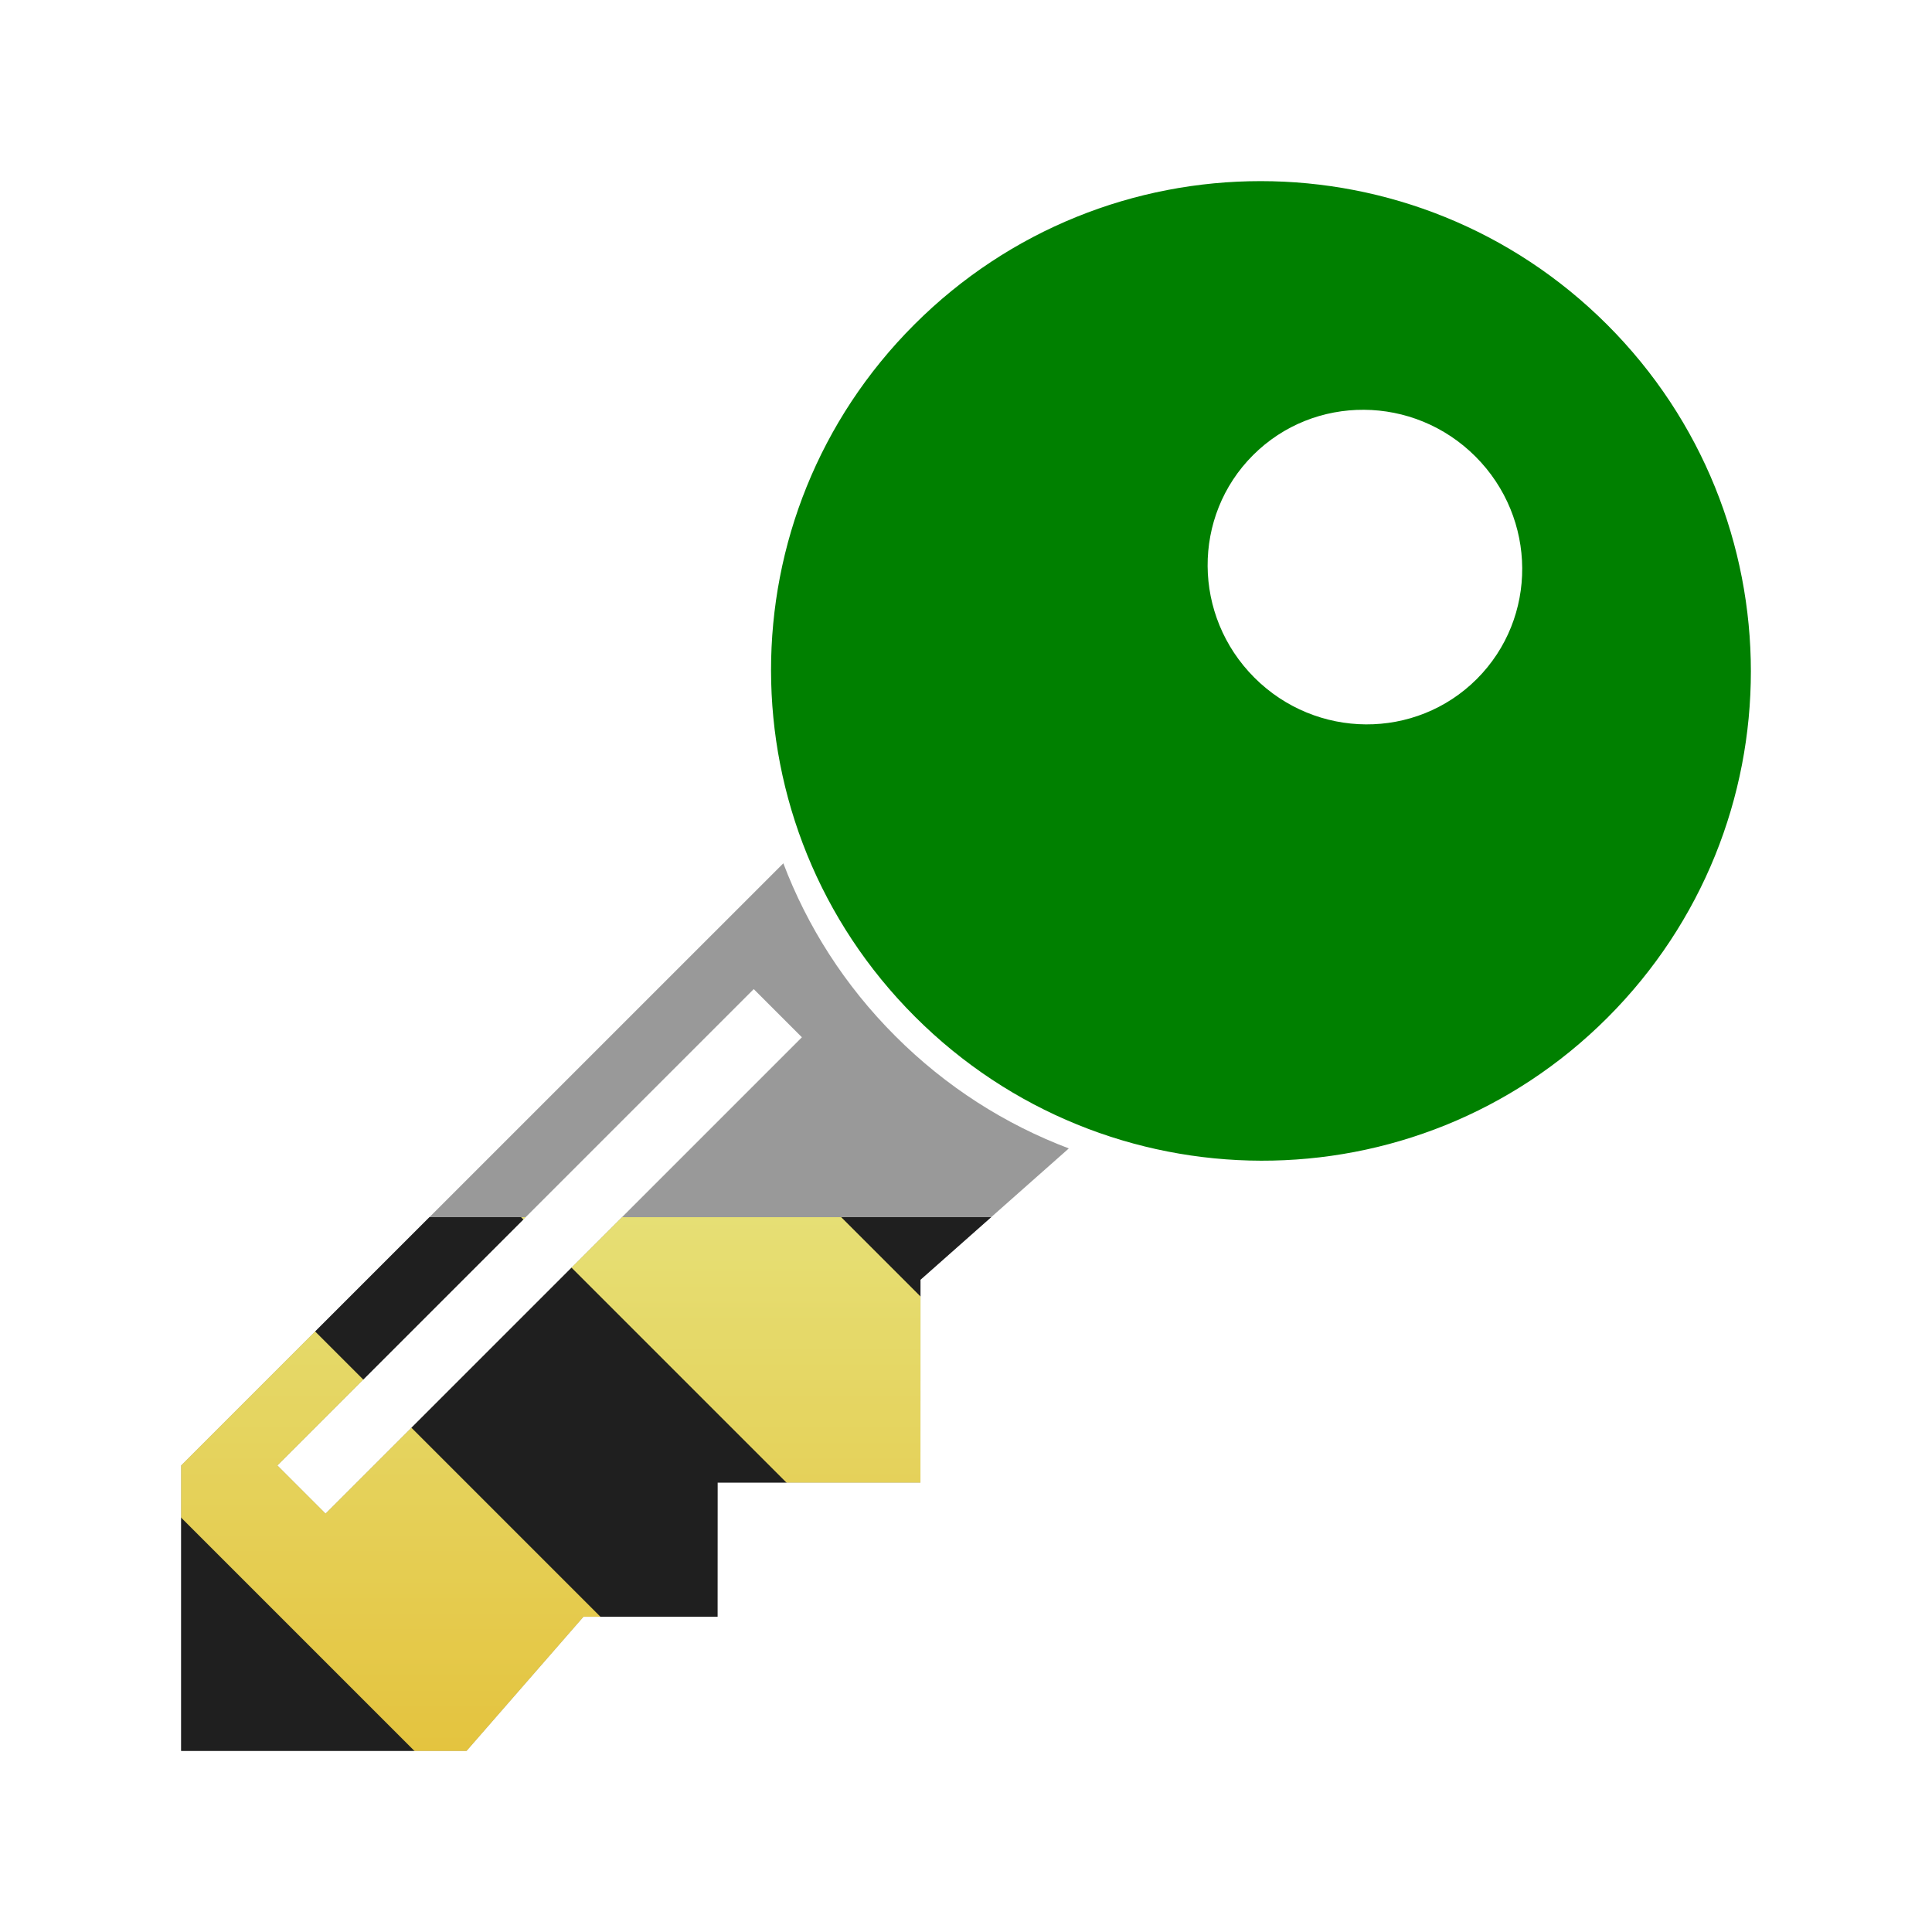
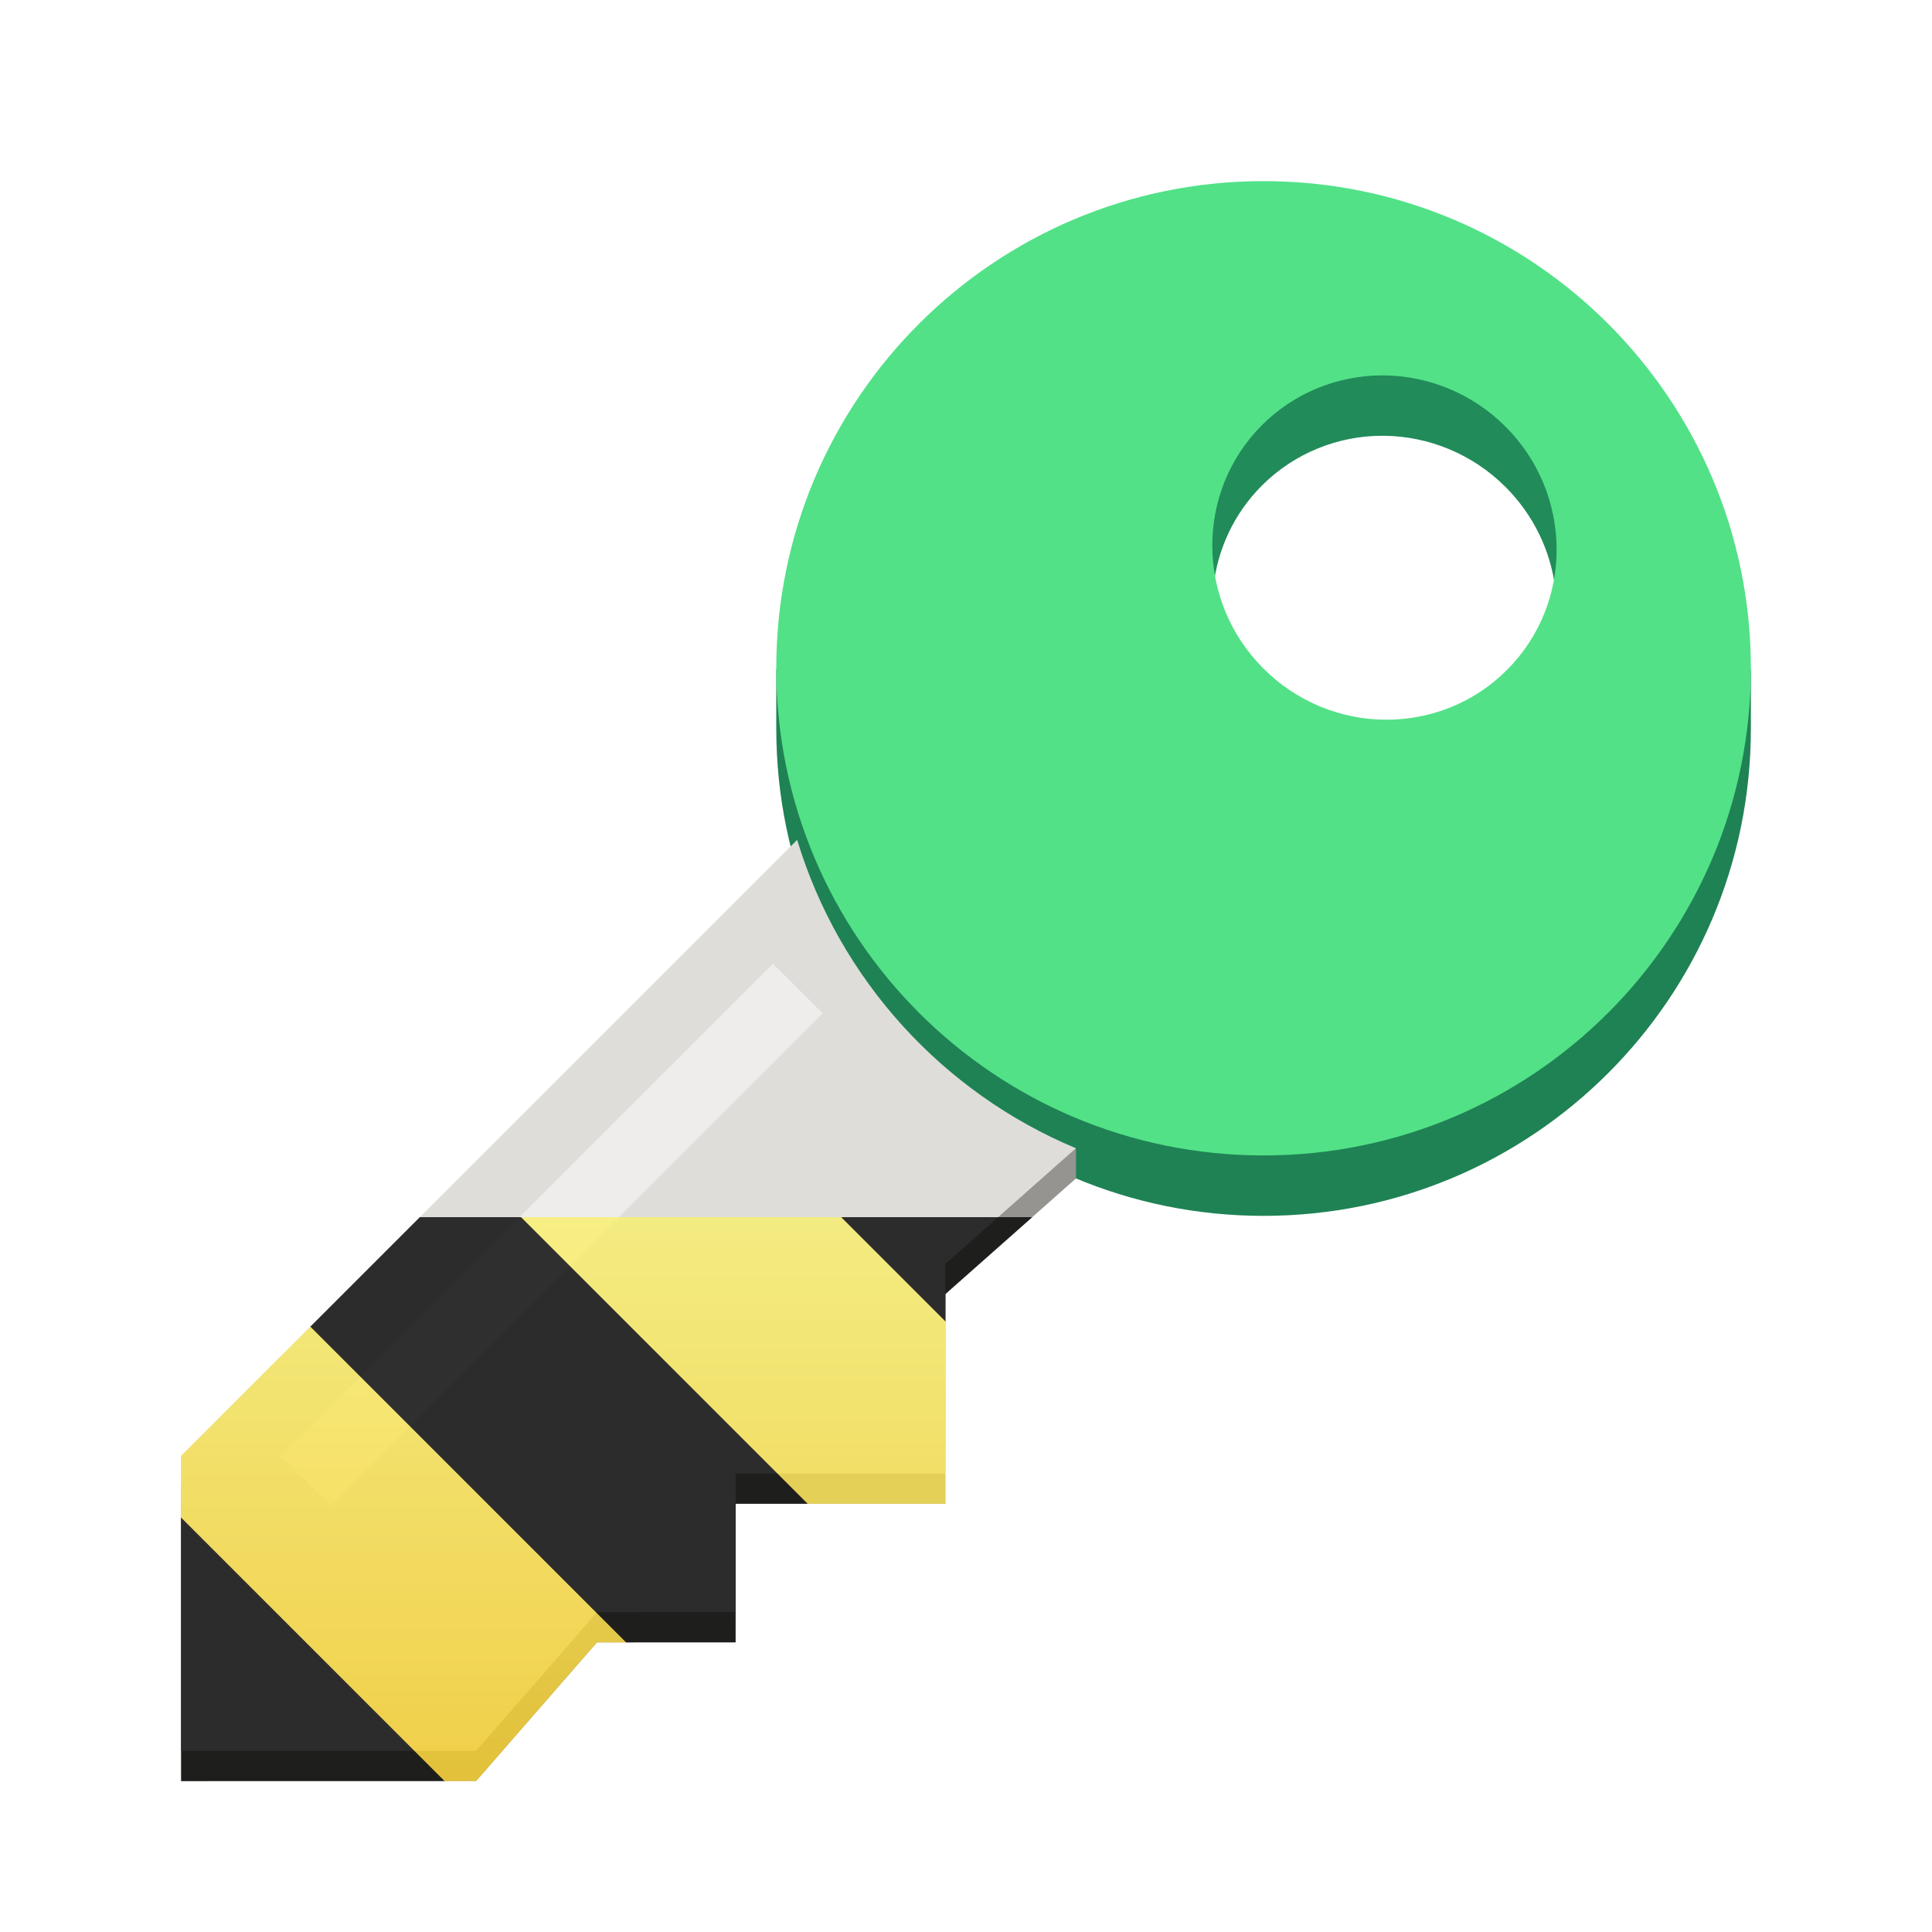
- <svg xmlns="http://www.w3.org/2000/svg" xmlns:xlink="http://www.w3.org/1999/xlink" height="128px" viewBox="0 0 128 128" width="128px">
-   <defs>
-     <filter id="a" height="100%" width="100%" x="0%" y="0%">
-       <feColorMatrix color-interpolation-filters="sRGB" values="0 0 0 0 1 0 0 0 0 1 0 0 0 0 1 0 0 0 1 0" />
-     </filter>
-     <clipPath id="b">
-       <path d="m 0 0 h 128 v 128 h -128 z m 0 0" />
-     </clipPath>
-     <clipPath id="c">
-       <rect height="152" width="192" />
-     </clipPath>
-     <g id="d" clip-path="url(#c)">
-       <path d="m 78.812 92.086 c -4.191 -1.586 -8.121 -4.066 -11.492 -7.441 c -3.367 -3.363 -5.84 -7.277 -7.422 -11.449 l -39.898 39.895 v 18.91 h 18.91 l 7.746 -8.887 h 8.883 l 0.004 -8.887 h 13.438 l 0.004 -13.441 z m -20.875 -10.555 l 3.191 3.191 l -31.559 31.559 l -3.191 -3.191 z m 0 0" fill="#999999" />
-     </g>
-     <clipPath id="e">
-       <rect height="128" width="128" />
-     </clipPath>
-     <clipPath id="f">
-       <rect height="128" width="128" />
-     </clipPath>
-     <mask id="g">
-       <g filter="url(#a)">
-         <g clip-path="url(#f)" filter="url(#a)">
-           <g clip-path="url(#e)">
-             <path d="m 106.484 21.516 c -12.684 -12.68 -33.23 -12.691 -45.91 -0.012 c -12.68 12.68 -12.641 33.168 0.039 45.848 c 12.68 12.68 33.203 12.754 45.883 0.074 c 12.68 -12.68 12.668 -33.227 -0.012 -45.91 z m -8.73 8.73 c 4.094 4.094 4.133 10.691 0.09 14.738 c -4.047 4.047 -10.645 4.004 -14.738 -0.09 s -4.137 -10.691 -0.09 -14.738 c 4.047 -4.043 10.645 -4.004 14.738 0.09 z m 0 0" fill="#008000" />
-             <g clip-path="url(#b)">
-               <use transform="matrix(1 0 0 1 -8 -16)" xlink:href="#d" />
-             </g>
-           </g>
+ <svg xmlns="http://www.w3.org/2000/svg" height="128px" viewBox="0 0 128 128" width="128px">
+   <filter id="a" height="100%" width="100%" x="0%" y="0%">
+     <feColorMatrix color-interpolation-filters="sRGB" values="0 0 0 0 1 0 0 0 0 1 0 0 0 0 1 0 0 0 1 0" />
+   </filter>
+   <clipPath id="b">
+     <rect height="128" width="128" />
+   </clipPath>
+   <clipPath id="c">
+     <rect height="128" width="128" />
+   </clipPath>
+   <mask id="d">
+     <g filter="url(#a)">
+       <g clip-path="url(#c)" filter="url(#a)">
+         <g clip-path="url(#b)">
+           <path d="m 51.43 44.277 v 4 c 0 17.824 14.453 32.277 32.285 32.277 c 17.832 0 32.285 -14.453 32.285 -32.277 v -4 h -0.008 c -1.918 16.367 -15.793 28.707 -32.277 28.703 c -16.484 0.004 -30.359 -12.336 -32.277 -28.703 z m 0 0" fill="#1f8254" />
+           <path d="m 91.629 19.871 c -4.352 -0.027 -8.516 1.676 -11.574 4.734 c -3.867 3.871 -5.363 9.219 -4.496 14.27 h 4.832 c 0.27 -2.457 1.344 -4.836 3.219 -6.711 c 2.129 -2.125 5.023 -3.312 8.047 -3.293 c 3.027 0.02 5.934 1.238 8.086 3.391 c 1.863 1.863 2.961 4.199 3.285 6.613 h 4.93 c 0.734 -4.984 -0.836 -10.266 -4.699 -14.129 c -3.098 -3.094 -7.277 -4.848 -11.629 -4.875 z m 0 0" fill="#218b5a" />
+           <path d="m 83.715 12 c -17.832 0 -32.285 14.449 -32.285 32.277 c 0 17.824 14.453 32.277 32.285 32.273 c 17.832 0.004 32.285 -14.449 32.285 -32.273 c 0 -17.828 -14.453 -32.277 -32.285 -32.277 z m 7.941 12.871 c 3.027 0.02 5.934 1.238 8.086 3.391 c 4.48 4.48 4.523 11.699 0.094 16.129 c -4.426 4.426 -11.645 4.383 -16.129 -0.098 c -4.48 -4.48 -4.523 -11.699 -0.098 -16.129 c 2.129 -2.125 5.023 -3.312 8.047 -3.293 z m 0 0" fill="#52e187" />
+           <path d="m 52.812 57.645 l -40.812 40.809 v 19.547 l 19.547 -0.004 l 8.004 -9.184 l 9.184 -0.004 l 0.004 -9.18 h 13.891 l 0.004 -13.895 c 2.883 -2.555 5.766 -5.109 8.652 -7.66 v -2 h -3.988 c -6.883 -4.07 -12.121 -10.625 -14.484 -18.43 z m 0 0" fill="#959491" />
+           <path d="m 52.812 55.645 l -40.812 40.809 v 19.547 l 19.547 -0.004 l 8.004 -9.184 l 9.184 -0.004 l 0.004 -9.18 h 13.891 l 0.004 -13.895 c 2.883 -2.555 5.766 -5.109 8.648 -7.66 c -8.828 -3.688 -15.668 -11.18 -18.469 -20.43 z m 0 0" fill="#deddda" />
+           <path d="m 51.211 63.844 l 3.297 3.293 l -32.617 32.621 l -3.297 -3.297 z m 0 0" fill="#eeedeb" />
        </g>
      </g>
-     </mask>
-     <mask id="h">
-       <g filter="url(#a)">
-         <rect fill-opacity="0.8" height="184.32" width="184.32" x="-28.16" y="-28.16" />
-       </g>
-     </mask>
-     <linearGradient id="i" gradientTransform="matrix(0 0.37 -0.98462 0 295.385 -30.36)" gradientUnits="userSpaceOnUse" x1="300" x2="428" y1="235" y2="235">
-       <stop offset="0" stop-color="#f9f06b" />
-       <stop offset="1" stop-color="#f5c211" />
-     </linearGradient>
-     <clipPath id="j">
-       <rect height="128" width="128" />
-     </clipPath>
-     <clipPath id="k">
-       <rect height="128" width="128" />
-     </clipPath>
-   </defs>
-   <path d="m 106.484 21.516 c -12.684 -12.68 -33.23 -12.691 -45.91 -0.012 c -12.68 12.68 -12.641 33.168 0.039 45.848 c 12.68 12.68 33.203 12.754 45.883 0.074 c 12.68 -12.68 12.668 -33.227 -0.012 -45.91 z m -8.73 8.73 c 4.094 4.094 4.133 10.691 0.09 14.738 c -4.047 4.047 -10.645 4.004 -14.738 -0.09 s -4.137 -10.691 -0.09 -14.738 c 4.047 -4.043 10.645 -4.004 14.738 0.09 z m 0 0" fill="#008000" />
-   <use transform="matrix(1 0 0 1 -8 -16)" xlink:href="#d" />
-   <g mask="url(#g)">
-     <g clip-path="url(#k)">
-       <g mask="url(#h)">
-         <g clip-path="url(#j)">
-           <path d="m 128 80.641 v 47.359 h -128 v -47.359 z m 0 0" fill="url(#i)" />
+     </g>
+   </mask>
+   <mask id="e">
+     <g filter="url(#a)">
+       <rect fill-opacity="0.8" height="184.32" width="184.32" x="-28.16" y="-28.16" />
+     </g>
+   </mask>
+   <linearGradient id="f" gradientTransform="matrix(0 0.37 -0.98462 0 295.385 -30.36)" gradientUnits="userSpaceOnUse" x1="300" x2="428" y1="235" y2="235">
+     <stop offset="0" stop-color="#f9f06b" />
+     <stop offset="1" stop-color="#f5c211" />
+   </linearGradient>
+   <clipPath id="g">
+     <rect height="128" width="128" />
+   </clipPath>
+   <clipPath id="h">
+     <rect height="128" width="128" />
+   </clipPath>
+   <path d="m 51.43 44.277 v 4 c 0 17.824 14.453 32.277 32.285 32.277 c 17.832 0 32.285 -14.453 32.285 -32.277 v -4 h -0.008 c -1.918 16.367 -15.793 28.707 -32.277 28.703 c -16.484 0.004 -30.359 -12.336 -32.277 -28.703 z m 0 0" fill="#1f8254" />
+   <path d="m 91.629 19.871 c -4.352 -0.027 -8.516 1.676 -11.574 4.734 c -3.867 3.871 -5.363 9.219 -4.496 14.27 h 4.832 c 0.27 -2.457 1.344 -4.836 3.219 -6.711 c 2.129 -2.125 5.023 -3.312 8.047 -3.293 c 3.027 0.02 5.934 1.238 8.086 3.391 c 1.863 1.863 2.961 4.199 3.285 6.613 h 4.93 c 0.734 -4.984 -0.836 -10.266 -4.699 -14.129 c -3.098 -3.094 -7.277 -4.848 -11.629 -4.875 z m 0 0" fill="#218b5a" />
+   <path d="m 83.715 12 c -17.832 0 -32.285 14.449 -32.285 32.277 c 0 17.824 14.453 32.277 32.285 32.273 c 17.832 0.004 32.285 -14.449 32.285 -32.273 c 0 -17.828 -14.453 -32.277 -32.285 -32.277 z m 7.941 12.871 c 3.027 0.02 5.934 1.238 8.086 3.391 c 4.48 4.48 4.523 11.699 0.094 16.129 c -4.426 4.426 -11.645 4.383 -16.129 -0.098 c -4.48 -4.48 -4.523 -11.699 -0.098 -16.129 c 2.129 -2.125 5.023 -3.312 8.047 -3.293 z m 0 0" fill="#52e187" />
+   <path d="m 52.812 57.645 l -40.812 40.809 v 19.547 l 19.547 -0.004 l 8.004 -9.184 l 9.184 -0.004 l 0.004 -9.18 h 13.891 l 0.004 -13.895 c 2.883 -2.555 5.766 -5.109 8.652 -7.66 v -2 h -3.988 c -6.883 -4.07 -12.121 -10.625 -14.484 -18.43 z m 0 0" fill="#959491" />
+   <path d="m 52.812 55.645 l -40.812 40.809 v 19.547 l 19.547 -0.004 l 8.004 -9.184 l 9.184 -0.004 l 0.004 -9.18 h 13.891 l 0.004 -13.895 c 2.883 -2.555 5.766 -5.109 8.648 -7.66 c -8.828 -3.688 -15.668 -11.18 -18.469 -20.43 z m 0 0" fill="#deddda" />
+   <path d="m 51.211 63.844 l 3.297 3.293 l -32.617 32.621 l -3.297 -3.297 z m 0 0" fill="#eeedeb" />
+   <g mask="url(#d)">
+     <g clip-path="url(#h)">
+       <g mask="url(#e)">
+         <g clip-path="url(#g)">
+           <path d="m 128 80.641 v 47.359 h -128 v -47.359 z m 0 0" fill="url(#f)" />
          <path d="m 13.309 80.641 l 47.355 47.359 h 21.215 l -47.359 -47.359 z m 42.422 0 l 47.363 47.359 h 21.215 l -47.363 -47.359 z m 42.43 0 l 29.84 29.84 v -21.211 l -8.629 -8.629 z m -98.16 7.906 v 21.215 l 18.238 18.238 h 21.215 z m 0 0" />
        </g>
      </g>
    </g>
  </g>
</svg>
